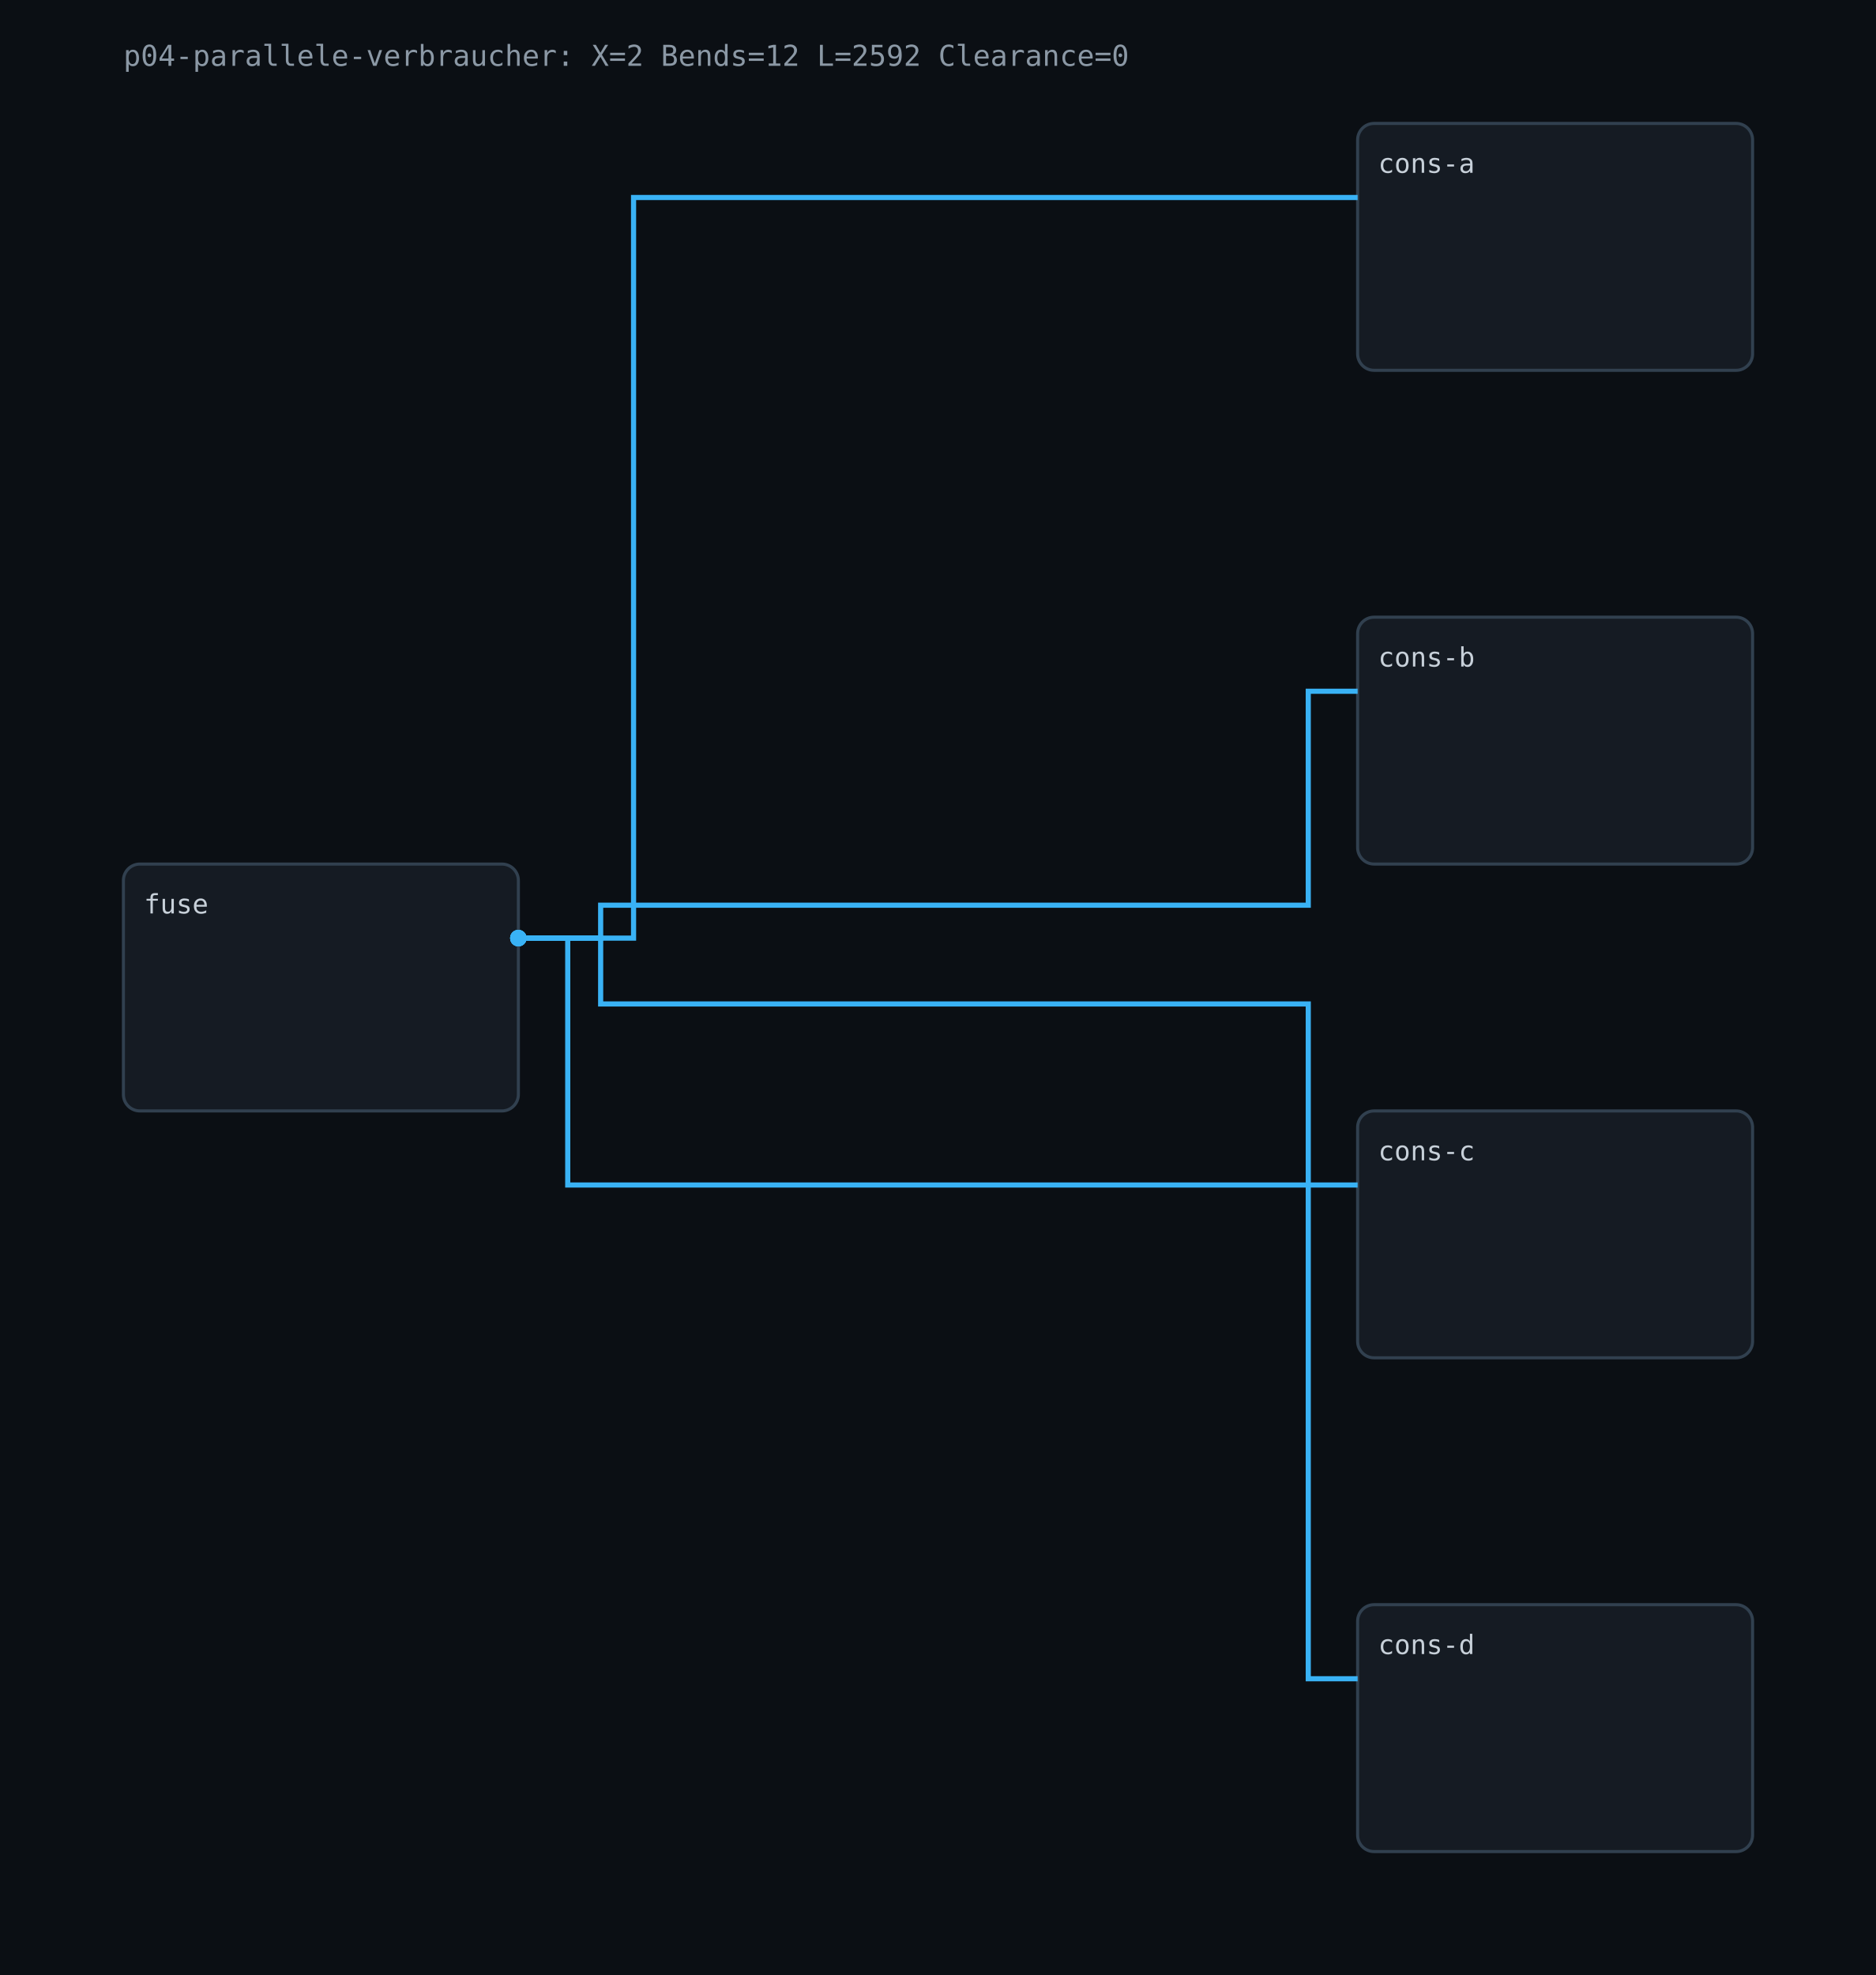
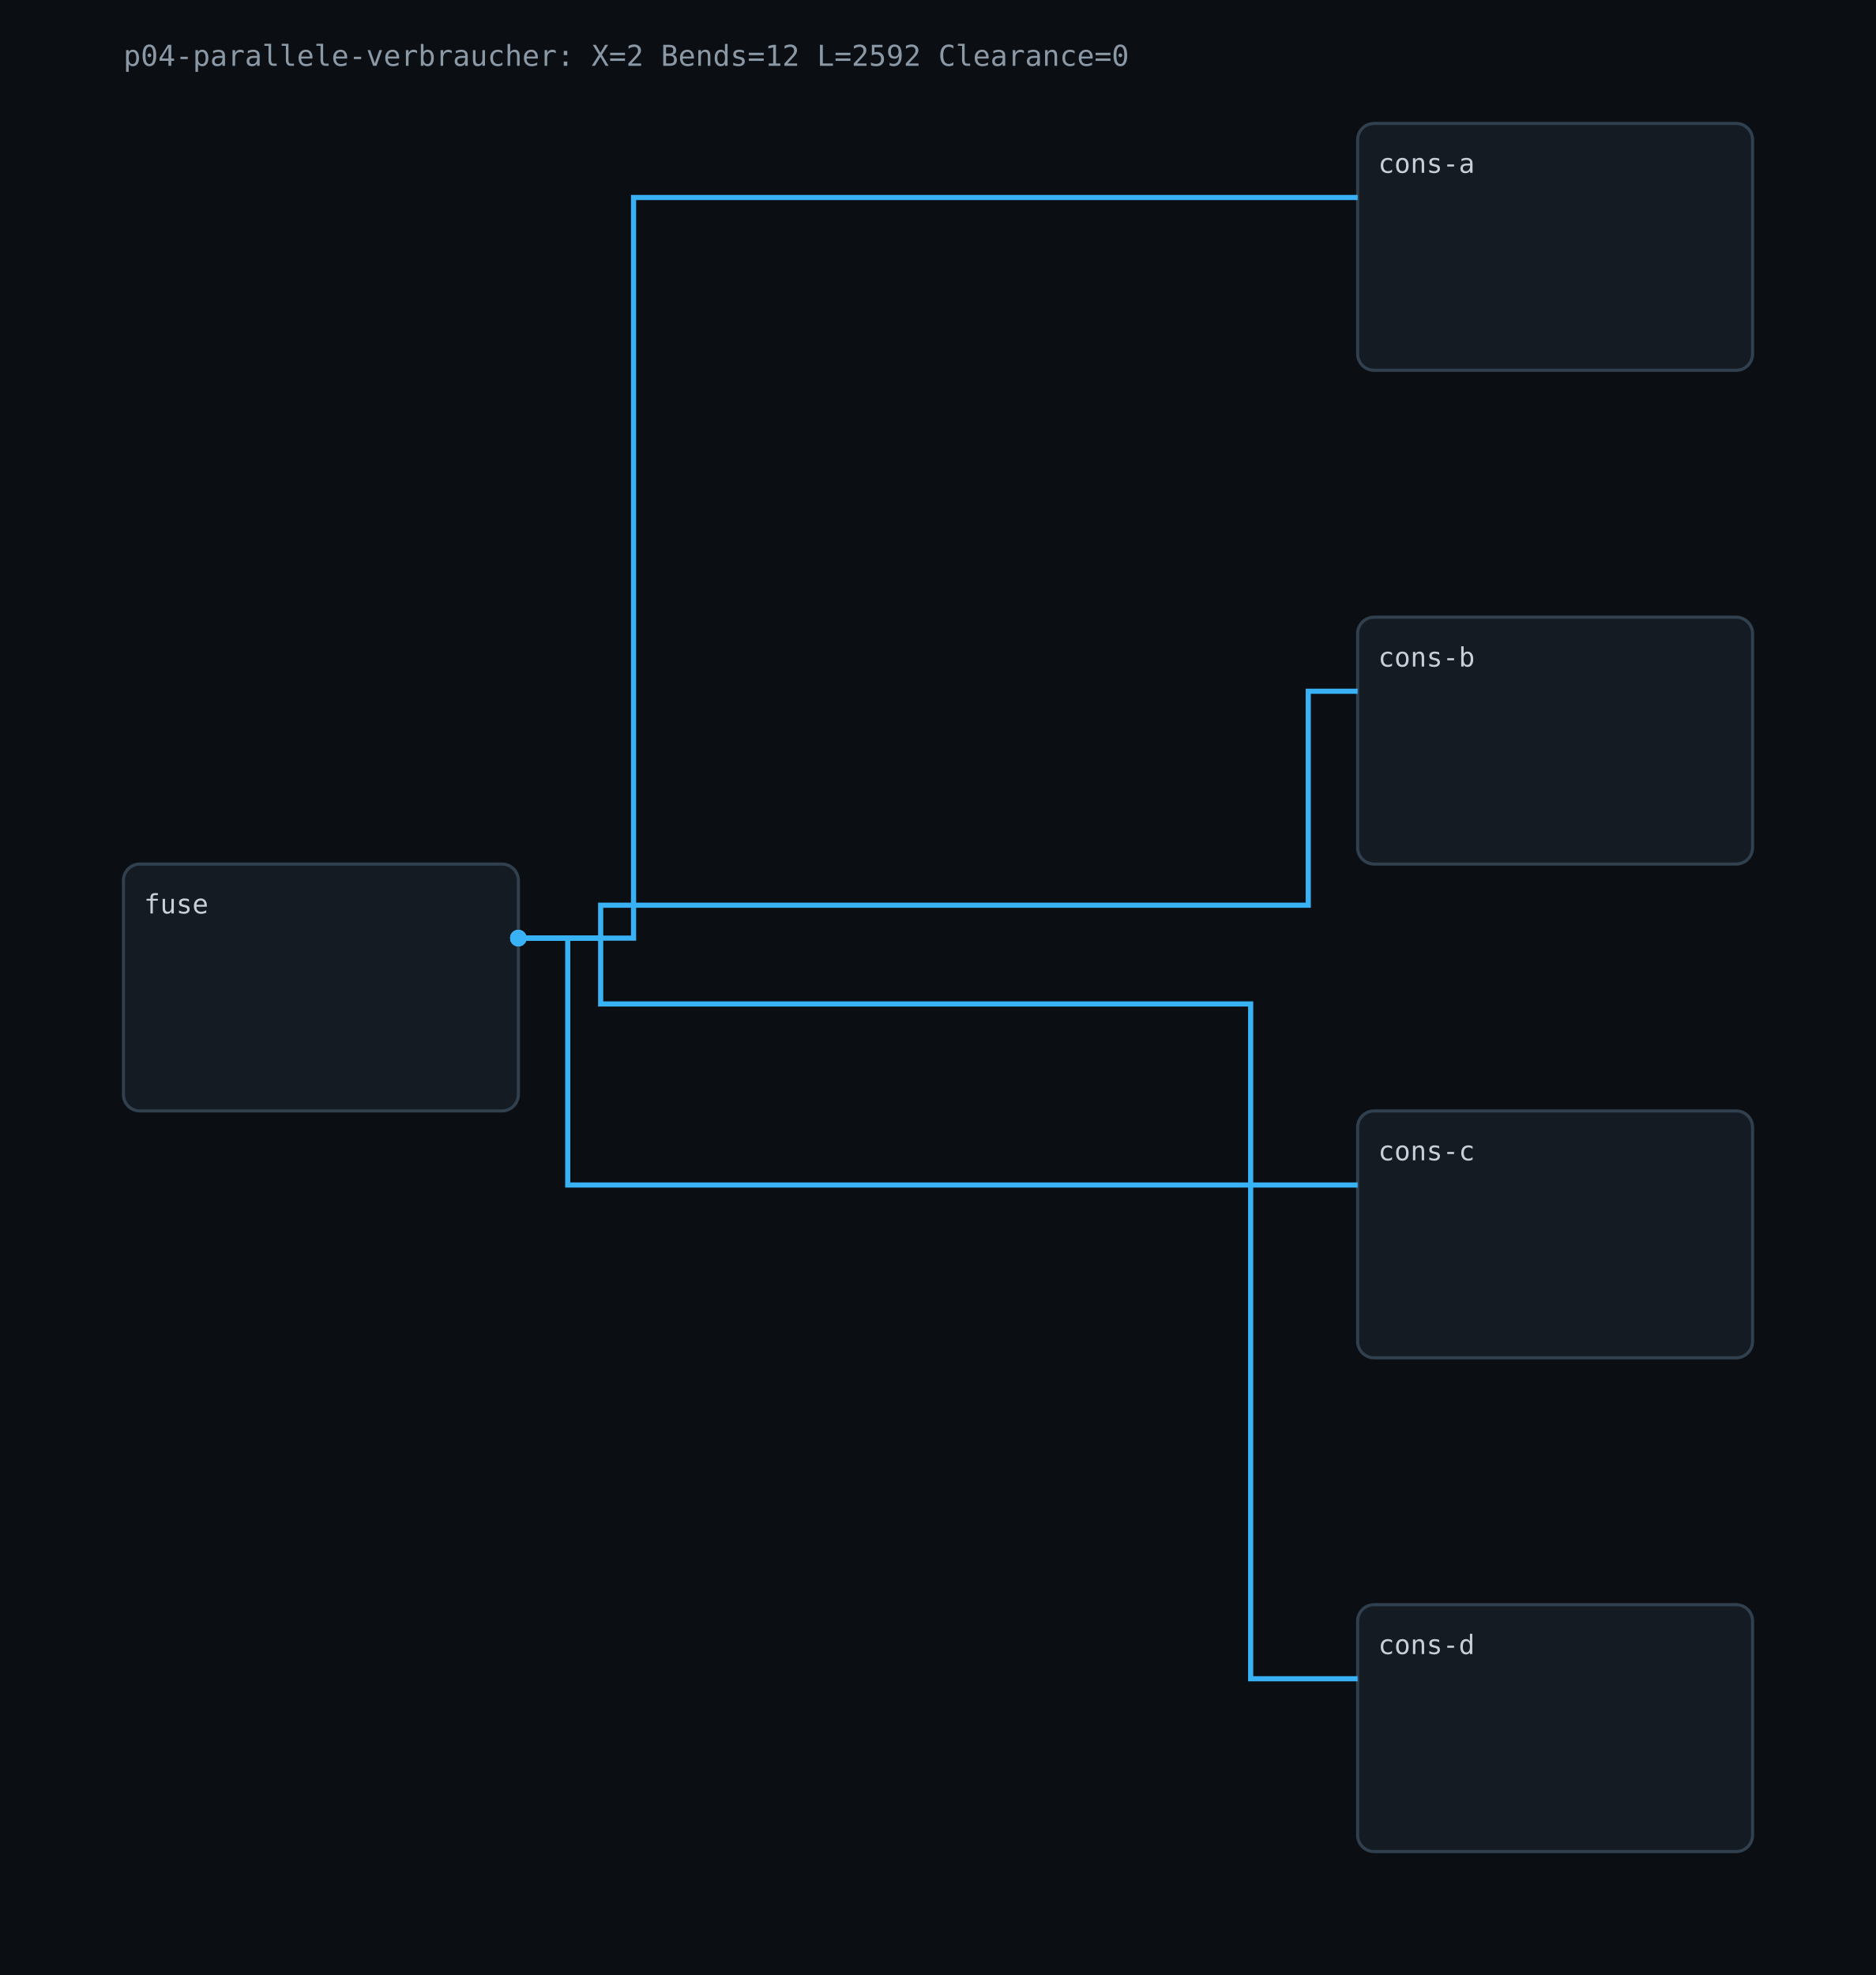
<svg xmlns="http://www.w3.org/2000/svg" width="912" height="960" viewBox="0 0 912 960">
  <rect width="100%" height="100%" fill="#0b0f14" />
  <text x="60" y="32" fill="#8b98a5" font-family="monospace" font-size="14">p04-parallele-verbraucher: X=2 Bends=12 L=2592 Clearance=0</text>
  <rect x="60" y="420" width="192" height="120" fill="#151b23" stroke="#31404f" stroke-width="1.5" rx="8" />
  <text x="70" y="444" fill="#c7d0d9" font-family="monospace" font-size="13">fuse</text>
  <rect x="660" y="60" width="192" height="120" fill="#151b23" stroke="#31404f" stroke-width="1.5" rx="8" />
  <text x="670" y="84" fill="#c7d0d9" font-family="monospace" font-size="13">cons-a</text>
  <rect x="660" y="300" width="192" height="120" fill="#151b23" stroke="#31404f" stroke-width="1.5" rx="8" />
  <text x="670" y="324" fill="#c7d0d9" font-family="monospace" font-size="13">cons-b</text>
  <rect x="660" y="540" width="192" height="120" fill="#151b23" stroke="#31404f" stroke-width="1.5" rx="8" />
  <text x="670" y="564" fill="#c7d0d9" font-family="monospace" font-size="13">cons-c</text>
  <rect x="660" y="780" width="192" height="120" fill="#151b23" stroke="#31404f" stroke-width="1.5" rx="8" />
  <text x="670" y="804" fill="#c7d0d9" font-family="monospace" font-size="13">cons-d</text>
  <path d="M 252 456 L 308 456 L 308 96 L 660 96" fill="none" stroke="#39b2f5" stroke-width="2.5" />
  <circle cx="252" cy="456" r="4" fill="#39b2f5" />
  <path d="M 252 456 L 292 456 L 292 440 L 636 440 L 636 336 L 660 336" fill="none" stroke="#39b2f5" stroke-width="2.5" />
  <circle cx="252" cy="456" r="4" fill="#39b2f5" />
  <path d="M 252 456 L 276 456 L 276 576 L 660 576" fill="none" stroke="#39b2f5" stroke-width="2.5" />
  <circle cx="252" cy="456" r="4" fill="#39b2f5" />
-   <path d="M 252 456 L 292 456 L 292 488 L 636 488 L 636 816 L 660 816" fill="none" stroke="#39b2f5" stroke-width="2.5" />
+   <path d="M 252 456 L 292 456 L 292 488 L 608 488 L 608 816 L 660 816" fill="none" stroke="#39b2f5" stroke-width="2.5" />
  <circle cx="252" cy="456" r="4" fill="#39b2f5" />
</svg>
